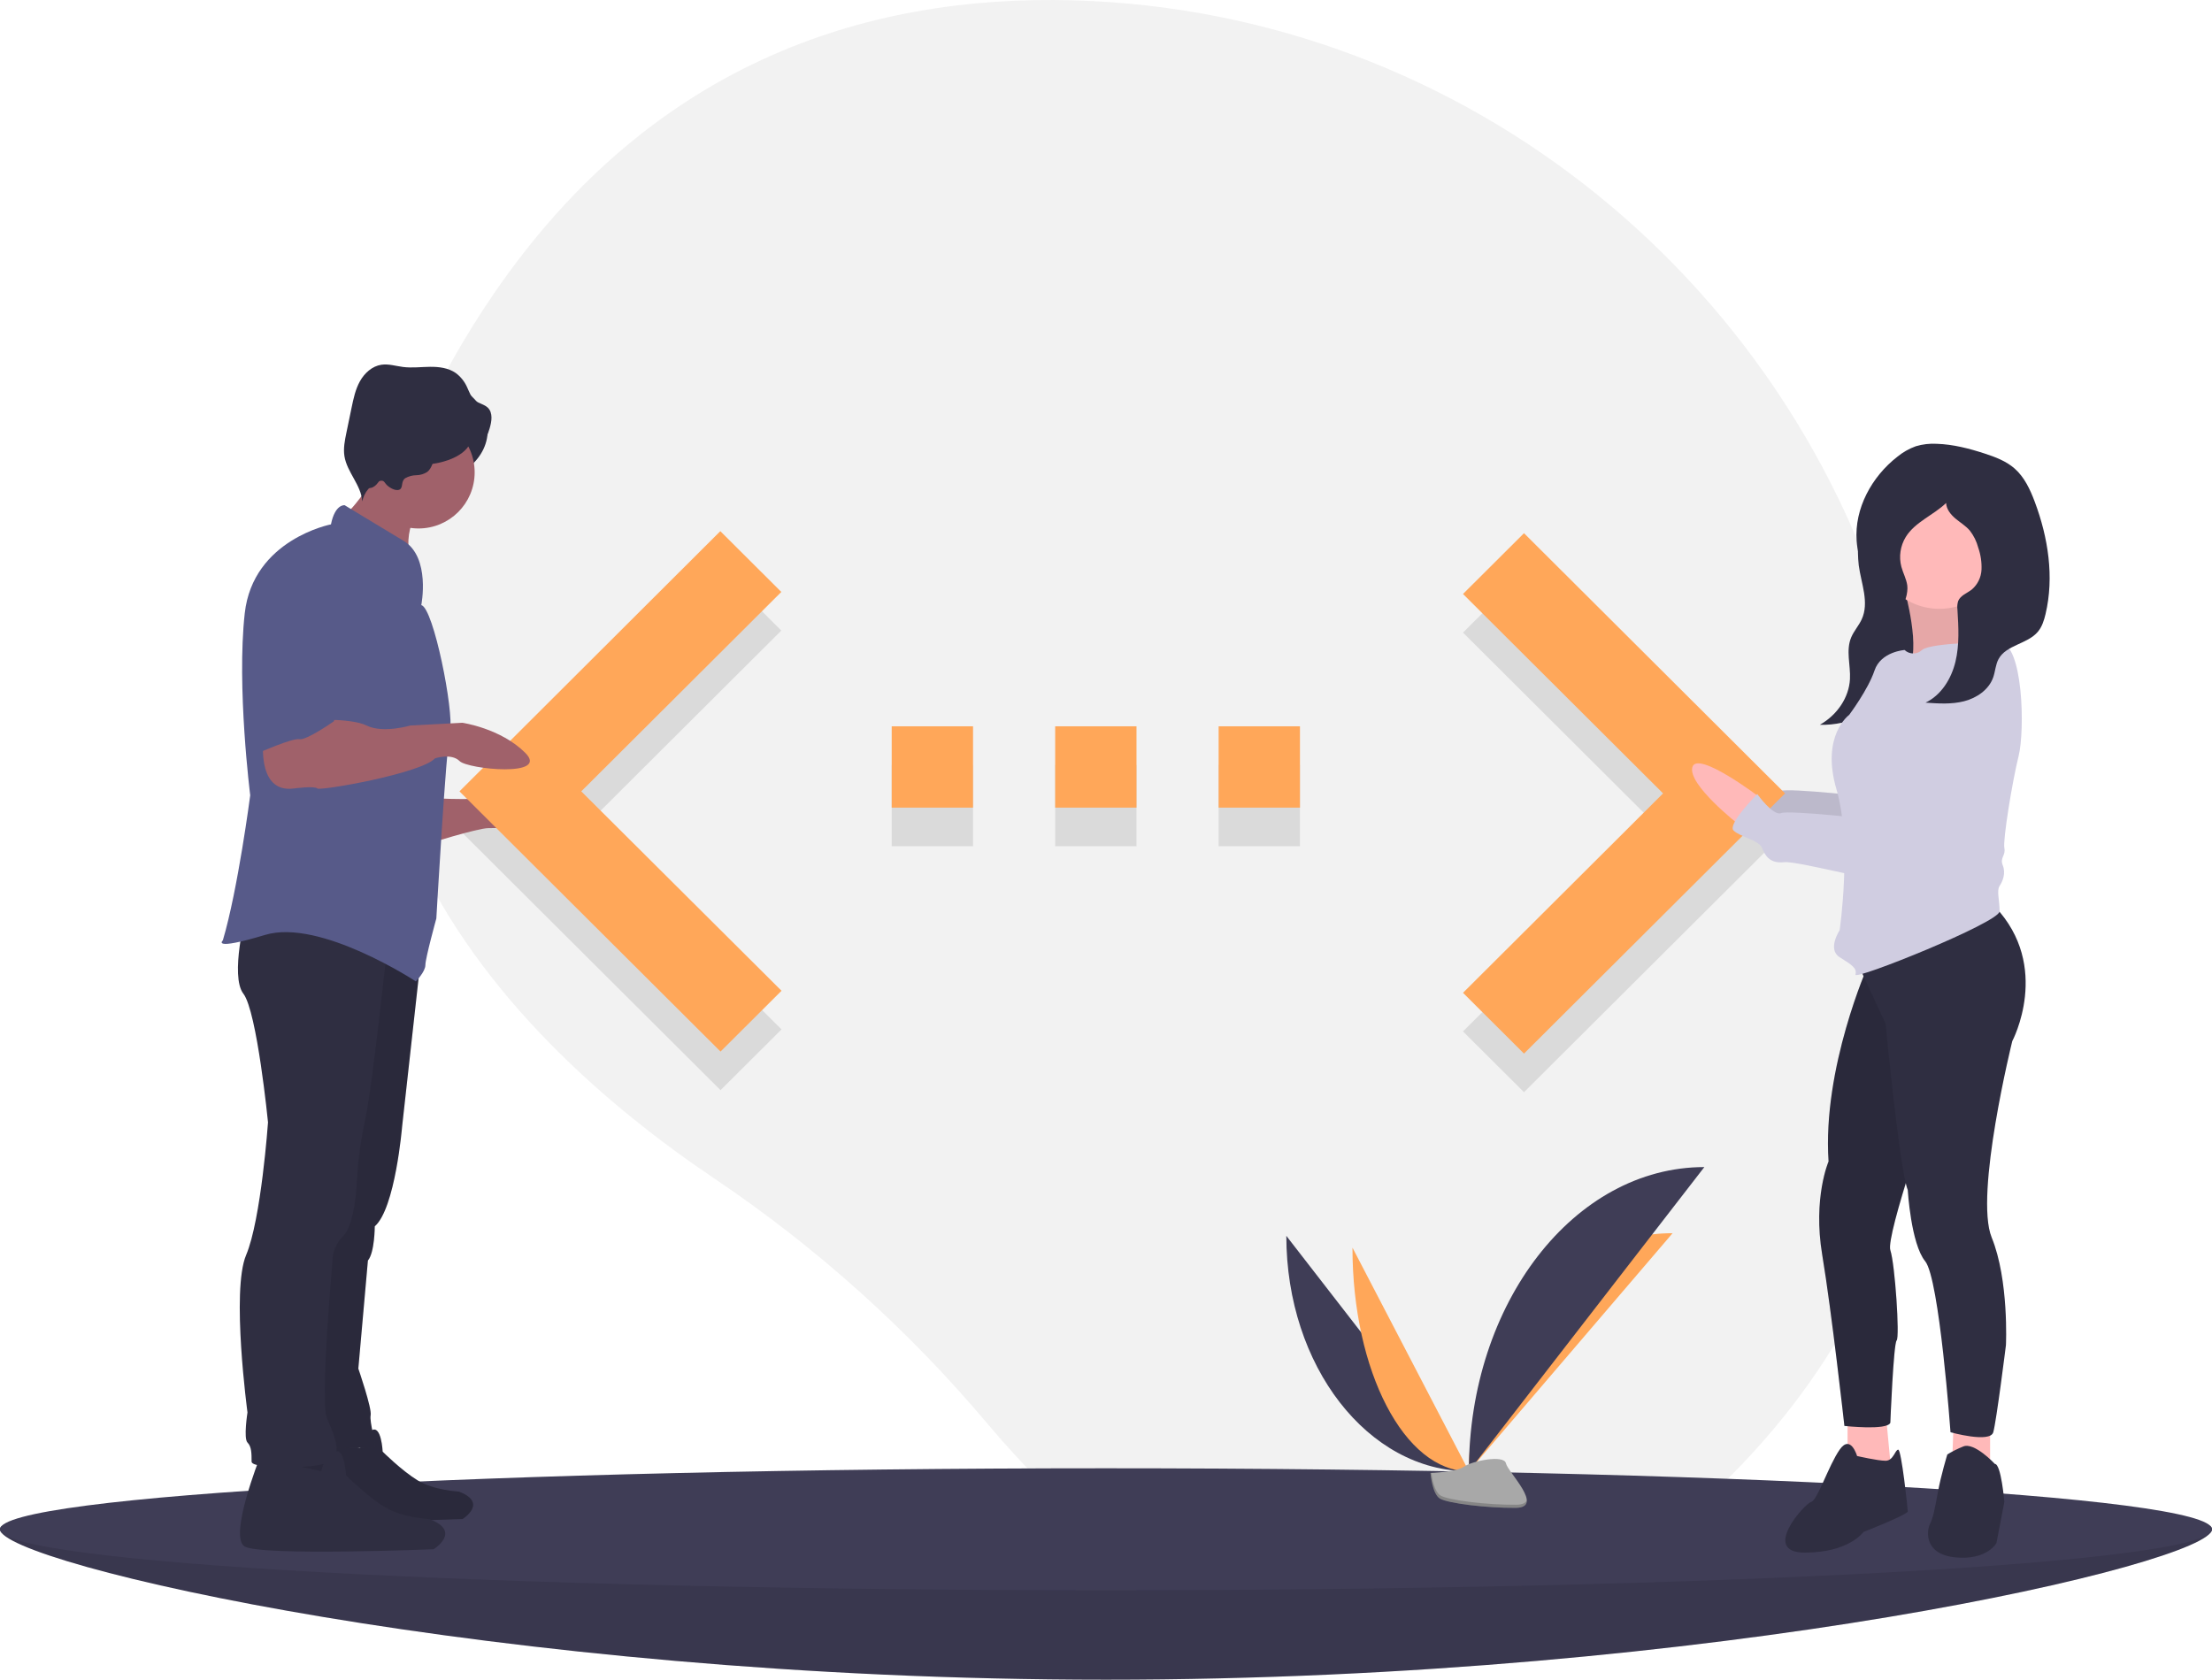
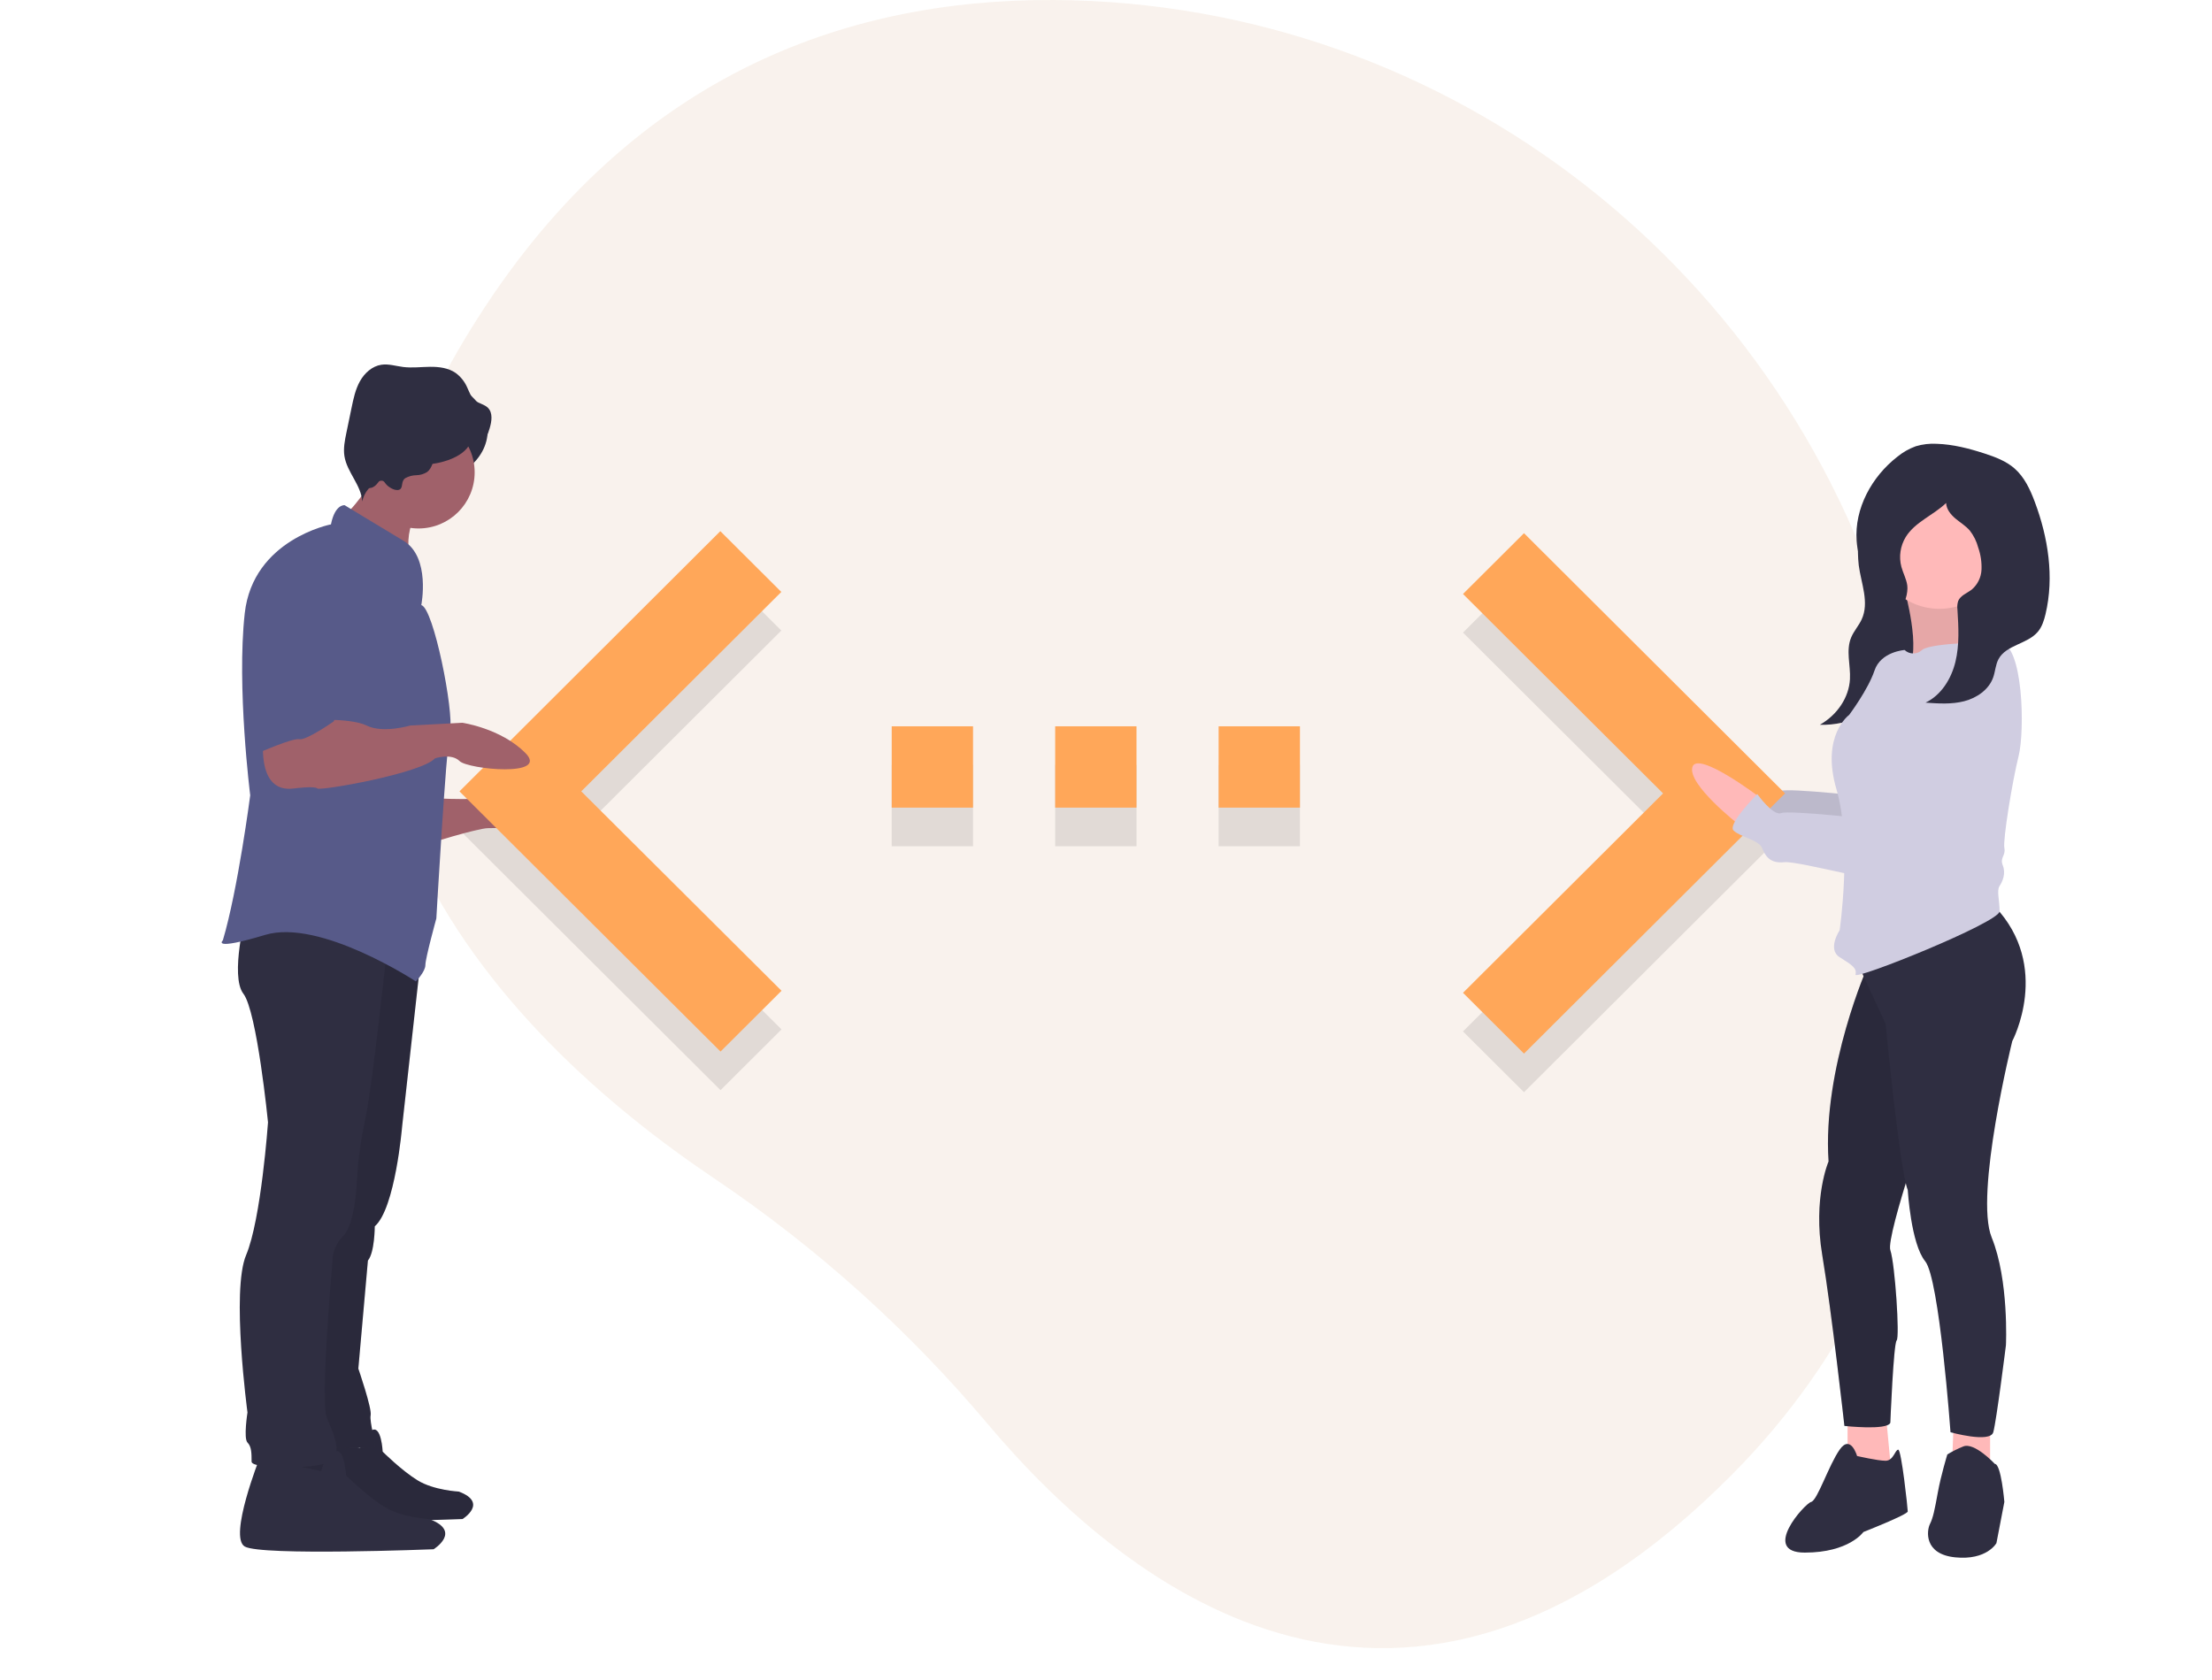
<svg xmlns="http://www.w3.org/2000/svg" id="a6ee8617-cc99-4eb9-a93b-e1a7e83c9724" data-name="Layer 1" width="1088" height="826.294" viewBox="0 0 1088 826.294">
-   <path d="M990.987,366.241C943.167,178.201,777.934,42.463,583.985,37.019,481.451,34.141,373.556,68.147,295,187.147c-140.427,212.725,8.63,359.725,112.547,429.576A650.24,650.24,0,0,1,541.95,737.523C612.143,820.819,747.179,924.325,908,762.147,1024.564,644.6,1022.84,491.494,990.987,366.241Z" transform="translate(-56 -36.85319)" fill="#f2f2f2" />
+   <path d="M990.987,366.241C943.167,178.201,777.934,42.463,583.985,37.019,481.451,34.141,373.556,68.147,295,187.147c-140.427,212.725,8.63,359.725,112.547,429.576A650.24,650.24,0,0,1,541.95,737.523C612.143,820.819,747.179,924.325,908,762.147,1024.564,644.6,1022.84,491.494,990.987,366.241Z" transform="translate(-56 -36.85319)" opacity="0.1" fill="#C07E43" />
  <polygon points="719.6 507.394 818 409.294 719.6 311.194 749.6 281.294 878 409.294 749.6 537.294 719.6 507.394 719.6 507.394" opacity="0.1" />
  <path d="M494.6,453.147h40v-40h-40Zm200.8-40h-40v40h40Zm-120.4,40h40v-40H575Z" transform="translate(-56 -36.85319)" opacity="0.1" />
  <polygon points="384.4 506.394 285.9 408.294 384.3 310.194 354.3 280.294 226 408.294 354.4 536.294 384.4 506.394" opacity="0.1" />
-   <path d="M1144,789.147c0,16.569-243.557,74-544,74s-544-57.431-544-74,243.557,14,544,14S1144,772.578,1144,789.147Z" transform="translate(-56 -36.85319)" fill="#3f3d56" />
-   <path d="M1144,789.147c0,16.569-243.557,74-544,74s-544-57.431-544-74,243.557,14,544,14S1144,772.578,1144,789.147Z" transform="translate(-56 -36.85319)" opacity="0.1" />
-   <ellipse cx="544" cy="752.294" rx="544" ry="30" fill="#3f3d56" />
-   <path d="M688.696,644.806c0,64.016,40.16,115.817,89.791,115.817" transform="translate(-56 -36.85319)" fill="#3f3d56" />
-   <path d="M778.487,760.623c0-64.735,44.817-117.118,100.201-117.118" transform="translate(-56 -36.85319)" fill="#ffa759" />
-   <path d="M721.229,650.609c0,60.809,25.61,110.014,57.258,110.014" transform="translate(-56 -36.85319)" fill="#ffa759" />
-   <path d="M778.487,760.623c0-82.717,51.801-149.651,115.817-149.651" transform="translate(-56 -36.85319)" fill="#3f3d56" />
-   <path d="M759.597,761.44s12.734-.392,16.571-3.125,19.588-5.996,20.54-1.613,19.137,21.798,4.76,21.914-33.404-2.239-37.235-4.573S759.597,761.44,759.597,761.44Z" transform="translate(-56 -36.85319)" fill="#a8a8a8" />
-   <path d="M801.725,777.09c-14.376.116-33.404-2.239-37.235-4.573-2.917-1.777-4.079-8.153-4.468-11.094-.269.012-.425.017-.425.017s.807,10.27,4.637,12.603,22.858,4.689,37.235,4.573c4.15-.033,5.583-1.51,5.505-3.697C806.397,776.24,804.814,777.065,801.725,777.09Z" transform="translate(-56 -36.85319)" opacity="0.2" />
  <path d="M921.533,419.706s-30.788-23.376-33.125-14.807,22.591,28.044,22.591,28.044Z" transform="translate(-56 -36.85319)" fill="#ffb9b9" />
  <path d="M921.533,419.706s-30.788-23.376-33.125-14.807,22.591,28.044,22.591,28.044Z" transform="translate(-56 -36.85319)" opacity="0.1" />
  <path d="M1023.173,345.695s-36.612,65.435-37.391,74.783-.779,10.127-3.895,9.348-45.96-5.453-49.855-3.895-11.685-9.348-11.685-9.348-14.801,14.801-11.685,17.917S921.125,439.174,922.683,443.069s3.895,7.79,10.906,7.011S988.118,462.544,994.35,460.207s7.79-6.232,10.906-6.232,9.348-3.116,9.348-3.895,21.812-42.065,21.812-42.065S1062.122,351.927,1023.173,345.695Z" transform="translate(-56 -36.85319)" fill="#d0cde1" />
  <path d="M1023.173,345.695s-36.612,65.435-37.391,74.783-.779,10.127-3.895,9.348-45.96-5.453-49.855-3.895-11.685-9.348-11.685-9.348-14.801,14.801-11.685,17.917S921.125,439.174,922.683,443.069s3.895,7.79,10.906,7.011S988.118,462.544,994.35,460.207s7.79-6.232,10.906-6.232,9.348-3.116,9.348-3.895,21.812-42.065,21.812-42.065S1062.122,351.927,1023.173,345.695Z" transform="translate(-56 -36.85319)" opacity="0.1" />
  <path d="M970.054,302.557a64.789,64.789,0,0,0,.2,12.42c1.183,8.95,5.303,18.279,1.411,26.633-1.413,3.032-3.806,5.675-5.109,8.743-2.759,6.496-.258,13.702-.633,20.616-.484,8.932-6.165,17.538-14.807,22.432,14.763.459,28.804-6.841,38.093-16.788s14.463-22.284,18.341-34.628a75.281,75.281,0,0,0,3.805-17.922,25.835,25.835,0,0,0-1.208-10.386,39.575,39.575,0,0,0-5.342-9.123c-2.326-3.27-4.716-6.605-8.148-9.038-4.227-2.997-12.378-6.006-17.985-5.57C971.793,290.481,970.343,297.783,970.054,302.557Z" transform="translate(-56 -36.85319)" fill="#2f2e41" />
  <path d="M992.792,327s8.569,30.381,1.558,38.949,42.065-3.895,42.065-3.895-24.149-24.149-12.464-39.728Z" transform="translate(-56 -36.85319)" fill="#ffb9b9" />
  <path d="M992.792,327s8.569,30.381,1.558,38.949,42.065-3.895,42.065-3.895-24.149-24.149-12.464-39.728Z" transform="translate(-56 -36.85319)" opacity="0.1" />
  <polygon points="719.6 488.394 818 390.294 719.6 292.194 749.6 262.294 878 390.294 749.6 518.294 719.6 488.394 719.6 488.394" fill="#ffa759" />
  <polygon points="908.748 695.221 908.748 717.812 920.433 731.833 930.56 727.159 927.444 694.442 908.748 695.221" fill="#ffb9b9" />
  <path d="M969.422,753.107s-3.116-10.906-8.569-3.116-10.906,24.928-14.022,25.707-24.928,24.928-3.116,24.928,28.823-10.127,28.823-10.127,21.812-8.569,21.812-10.127-3.116-30.381-4.674-30.381-2.337,5.453-6.232,5.453S969.422,753.107,969.422,753.107Z" transform="translate(-56 -36.85319)" fill="#2f2e41" />
  <polygon points="960.941 699.116 960.162 720.149 978.857 727.938 978.857 697.558 960.941 699.116" fill="#ffb9b9" />
  <path d="M1037.194,757.002s-10.127-10.906-15.58-8.569a53.812,53.812,0,0,0-7.79,3.895s-3.116,10.127-4.674,18.696-2.337,12.464-3.895,15.58-3.116,14.801,12.464,16.359,20.254-7.011,20.254-7.011l3.895-20.254S1040.31,757.002,1037.194,757.002Z" transform="translate(-56 -36.85319)" fill="#2f2e41" />
  <path d="M974.875,511.62s-22.591,50.634-19.475,96.595c0,0-7.79,17.917-3.116,45.96S963.19,738.306,963.19,738.306s21.033,2.337,22.591-1.558c0,0,1.558-38.949,3.116-40.507s-.779-37.391-3.116-44.402,21.812-76.341,21.812-76.341l-6.232-86.468Z" transform="translate(-56 -36.85319)" fill="#2f2e41" />
  <path d="M974.875,511.62s-22.591,50.634-19.475,96.595c0,0-7.79,17.917-3.116,45.96S963.19,738.306,963.19,738.306s21.033,2.337,22.591-1.558c0,0,1.558-38.949,3.116-40.507s-.779-37.391-3.116-44.402,21.812-76.341,21.812-76.341l-6.232-86.468Z" transform="translate(-56 -36.85319)" opacity="0.1" />
  <path d="M968.643,508.504l14.801,31.939s7.011,72.446,10.906,81.794c0,0,1.558,26.486,8.569,35.055s12.464,84.131,12.464,84.131,19.475,5.453,21.033,0,6.232-42.844,6.232-42.844,1.558-31.939-7.011-52.971,10.127-96.595,10.127-96.595,19.475-36.612-8.569-66.214Z" transform="translate(-56 -36.85319)" fill="#2f2e41" />
  <circle cx="953.93" cy="267.556" r="31.939" fill="#ffb9b9" />
  <path d="M1039.531,352.706s-33.497,0-38.17,3.895a6.215,6.215,0,0,1-8.569,0s-11.685.779-14.801,10.127-12.464,21.812-12.464,21.812-14.022,10.127-6.232,36.612,1.558,69.33,1.558,69.33-6.232,9.348,0,13.243,8.569,5.453,7.79,8.569,70.888-25.707,70.888-31.16-1.558-10.127,0-12.464,3.116-6.232,1.558-10.127,1.558-4.674.779-8.569,3.895-32.718,7.011-45.181S1051.216,353.485,1039.531,352.706Z" transform="translate(-56 -36.85319)" fill="#d0cde1" />
  <path d="M921.533,429.054s-30.788-23.376-33.125-14.807S910.998,442.29,910.998,442.29Z" transform="translate(-56 -36.85319)" fill="#ffb9b9" />
  <path d="M1023.173,356.601s-36.612,65.435-37.391,74.783-.779,10.127-3.895,9.348-45.96-5.453-49.855-3.895-11.685-9.348-11.685-9.348S905.545,442.29,908.661,445.406s12.464,4.674,14.022,8.569,3.895,7.79,10.906,7.011S988.118,473.45,994.35,471.113s7.79-6.232,10.906-6.232,9.348-3.116,9.348-3.895,21.812-42.065,21.812-42.065S1062.122,362.833,1023.173,356.601Z" transform="translate(-56 -36.85319)" fill="#d0cde1" />
  <path d="M994.114,324.814c-.443-3.163-2.063-6.033-2.894-9.117a18.925,18.925,0,0,1,2.155-14.696c4.581-7.399,13.575-10.676,19.848-16.709.13,3.073,2.262,5.699,4.619,7.675s5.059,3.579,7.055,5.919a23.184,23.184,0,0,1,4.109,8.324,29.246,29.246,0,0,1,1.623,10.917,13.689,13.689,0,0,1-4.731,9.702c-2.336,1.846-5.601,2.901-6.73,5.657a9.644,9.644,0,0,0-.375,4.27c.535,8.57,1.035,17.293-.984,25.64s-6.963,16.41-14.712,20.111c6.368.452,12.87.892,19.049-.715s12.087-5.655,14.217-11.673c1.051-2.969,1.15-6.271,2.643-9.044,3.779-7.018,14.214-7.338,19.34-13.443,2.051-2.443,3.044-5.591,3.779-8.695,4.328-18.265,1.287-37.659-5.302-55.235-2.271-6.058-5.099-12.158-9.97-16.415-4.145-3.623-9.439-5.619-14.673-7.324-7.64-2.488-15.51-4.527-23.54-4.789a29.897,29.897,0,0,0-10.333,1.206,30.722,30.722,0,0,0-9.092,5.179c-12.579,9.788-21.144,25.432-20.007,41.33.688,9.62,4.764,18.724,10,26.823,1.831,2.833,6.158,8.873,10.18,7.092C993.037,335.187,994.593,328.23,994.114,324.814Z" transform="translate(-56 -36.85319)" fill="#2f2e41" />
  <path d="M494.6,434.147h40v-40h-40Zm200.8-40h-40v40h40Zm-120.4,40h40v-40H575Z" transform="translate(-56 -36.85319)" fill="#ffa759" />
  <ellipse cx="206.206" cy="211.839" rx="33.657" ry="26.252" fill="#2f2e41" />
  <path d="M267.928,429.429s30.291,2.019,35.676-2.019,28.272,5.385,30.291,10.77-32.311,6.058-37.696,6.058-30.964,8.078-30.964,8.078Z" transform="translate(-56 -36.85319)" fill="#a0616a" />
  <path d="M205.552,742.992s-14.117,35.599-6.752,39.896,84.702,1.228,84.702,1.228,12.889-7.979-1.841-13.503c0,0-12.276-.614-20.255-5.524s-17.186-14.117-17.186-14.117-.614-13.503-5.524-10.434a12.614,12.614,0,0,0-5.524,8.593Z" transform="translate(-56 -36.85319)" fill="#2f2e41" />
  <path d="M205.552,742.992s-14.117,35.599-6.752,39.896,84.702,1.228,84.702,1.228,12.889-7.979-1.841-13.503c0,0-12.276-.614-20.255-5.524s-17.186-14.117-17.186-14.117-.614-13.503-5.524-10.434a12.614,12.614,0,0,0-5.524,8.593Z" transform="translate(-56 -36.85319)" opacity="0.1" />
  <polygon points="384.4 487.394 285.9 389.294 384.3 291.194 354.3 261.294 226 389.294 354.4 517.294 384.4 487.394" fill="#ffa759" />
  <path d="M183.785,753.882s-15.482,39.042-7.405,43.754,92.893,1.346,92.893,1.346,14.136-8.751-2.019-14.809c0,0-13.463-.673-22.214-6.058S226.193,762.633,226.193,762.633s-.673-14.809-6.058-11.443a13.834,13.834,0,0,0-6.058,9.424Z" transform="translate(-56 -36.85319)" fill="#2f2e41" />
  <path d="M263.216,506.167l-9.424,84.815s-3.366,40.388-13.463,49.139c0,0,0,12.79-3.366,16.828l-4.712,53.178s6.731,19.521,6.058,22.887,2.693,14.136,2.019,15.482-32.311,0-32.311,0l6.731-108.375,20.867-150.783Z" transform="translate(-56 -36.85319)" fill="#2f2e41" />
  <path d="M263.216,506.167l-9.424,84.815s-3.366,40.388-13.463,49.139c0,0,0,12.79-3.366,16.828l-4.712,53.178s6.731,19.521,6.058,22.887,2.693,14.136,2.019,15.482-32.311,0-32.311,0l6.731-108.375,20.867-150.783Z" transform="translate(-56 -36.85319)" opacity="0.1" />
  <path d="M246.387,503.475s-7.405,69.333-10.77,84.142a191.451,191.451,0,0,0-4.039,29.618s-.673,21.54-6.731,27.599a18.194,18.194,0,0,0-5.385,13.463s-6.058,67.987-2.693,76.065,6.731,14.809,3.366,20.194-40.388,5.385-40.388,1.346,0-7.405-2.019-9.424,0-14.809,0-14.809-8.078-59.909-.673-77.411,10.77-65.294,10.77-65.294-5.385-54.524-12.116-63.275,1.346-39.715,1.346-39.715Z" transform="translate(-56 -36.85319)" fill="#2f2e41" />
  <path d="M227.436,288.165c.783,1.783,2.656,2.775,4.361,3.715,9.883,5.445,18.156,13.339,26.306,21.142a30.882,30.882,0,0,1,1.225-20.884c.973-2.253,2.249-4.676,1.553-7.03-.512-1.731-1.986-2.98-3.413-4.084a105.835,105.835,0,0,0-10.41-7.102c-2.52-1.508-7.702-5.522-10.595-5.085-.152,3.908-.231,7.402-1.942,11.054C234.115,280.757,227.735,288.847,227.436,288.165Z" transform="translate(-56 -36.85319)" fill="#a0616a" />
  <circle cx="205.869" cy="232.369" r="27.599" fill="#a0616a" />
  <path d="M263.216,334.517s4.712-23.56-8.751-31.637-28.945-17.502-28.945-17.502-4.712-.673-6.731,9.424c0,0-38.369,7.405-42.408,43.754s2.693,89.527,2.693,89.527-6.058,46.447-13.463,71.353c0,0-6.058,5.385,20.867-2.693S260.523,519.63,260.523,519.63s4.712-4.712,4.712-8.078,5.385-22.887,5.385-22.887,4.712-82.796,6.731-92.22S269.274,335.863,263.216,334.517Z" transform="translate(-56 -36.85319)" fill="#575a89" />
  <path d="M255.365,272.066a11.509,11.509,0,0,1,5.413-1.442,10.301,10.301,0,0,0,5.354-1.595c2.607-2.001,2.798-5.869,4.705-8.546,2.761-3.875,8.27-4.342,13.024-4.148,2.908.119,6.04.292,8.488-1.281,2.514-1.615,3.653-4.657,4.501-7.522,1.002-3.388,1.651-7.531-.833-10.044-1.725-1.745-4.448-2.09-6.364-3.622-1.987-1.589-2.804-4.175-3.884-6.478a17.507,17.507,0,0,0-5.637-7.061c-3.615-2.511-8.231-3.075-12.633-3.028s-8.821.626-13.189.086c-3.579-.443-7.147-1.633-10.715-1.105-4.546.672-8.307,4.102-10.546,8.114s-3.201,8.592-4.133,13.092l-2.535,12.238c-.786,3.796-1.576,7.692-.969,11.521,1.258,7.937,8.277,14.245,8.76,22.266a13.669,13.669,0,0,1,8.343-9.921,2.611,2.611,0,0,1,1.7-.206c.697.223,1.105.92,1.545,1.505,1.153,1.533,4.775,3.859,6.829,2.771C254.427,276.687,253.055,273.632,255.365,272.066Z" transform="translate(-56 -36.85319)" fill="#2f2e41" />
  <path d="M185.805,397.792s-4.712,29.618,14.809,26.926c0,0,10.097-1.346,11.443,0s51.158-7.405,57.89-14.809c0,0,8.078-2.693,12.116,1.346s44.427,8.078,32.311-4.039-30.964-14.809-30.964-14.809l-25.579,1.346s-13.463,4.039-21.54,0-30.964-2.693-30.964-2.693Z" transform="translate(-56 -36.85319)" fill="#a0616a" />
  <path d="M213.403,304.226s-30.291,3.366-30.291,47.12v55.87s16.828-7.405,20.194-6.731,16.828-8.751,16.828-8.751,15.482-36.349,14.136-46.447S233.598,305.572,213.403,304.226Z" transform="translate(-56 -36.85319)" fill="#575a89" />
  <ellipse cx="205.869" cy="215.204" rx="25.916" ry="13.463" fill="#2f2e41" />
  <ellipse cx="181.636" cy="217.56" rx="9.087" ry="22.55" fill="#2f2e41" />
</svg>
